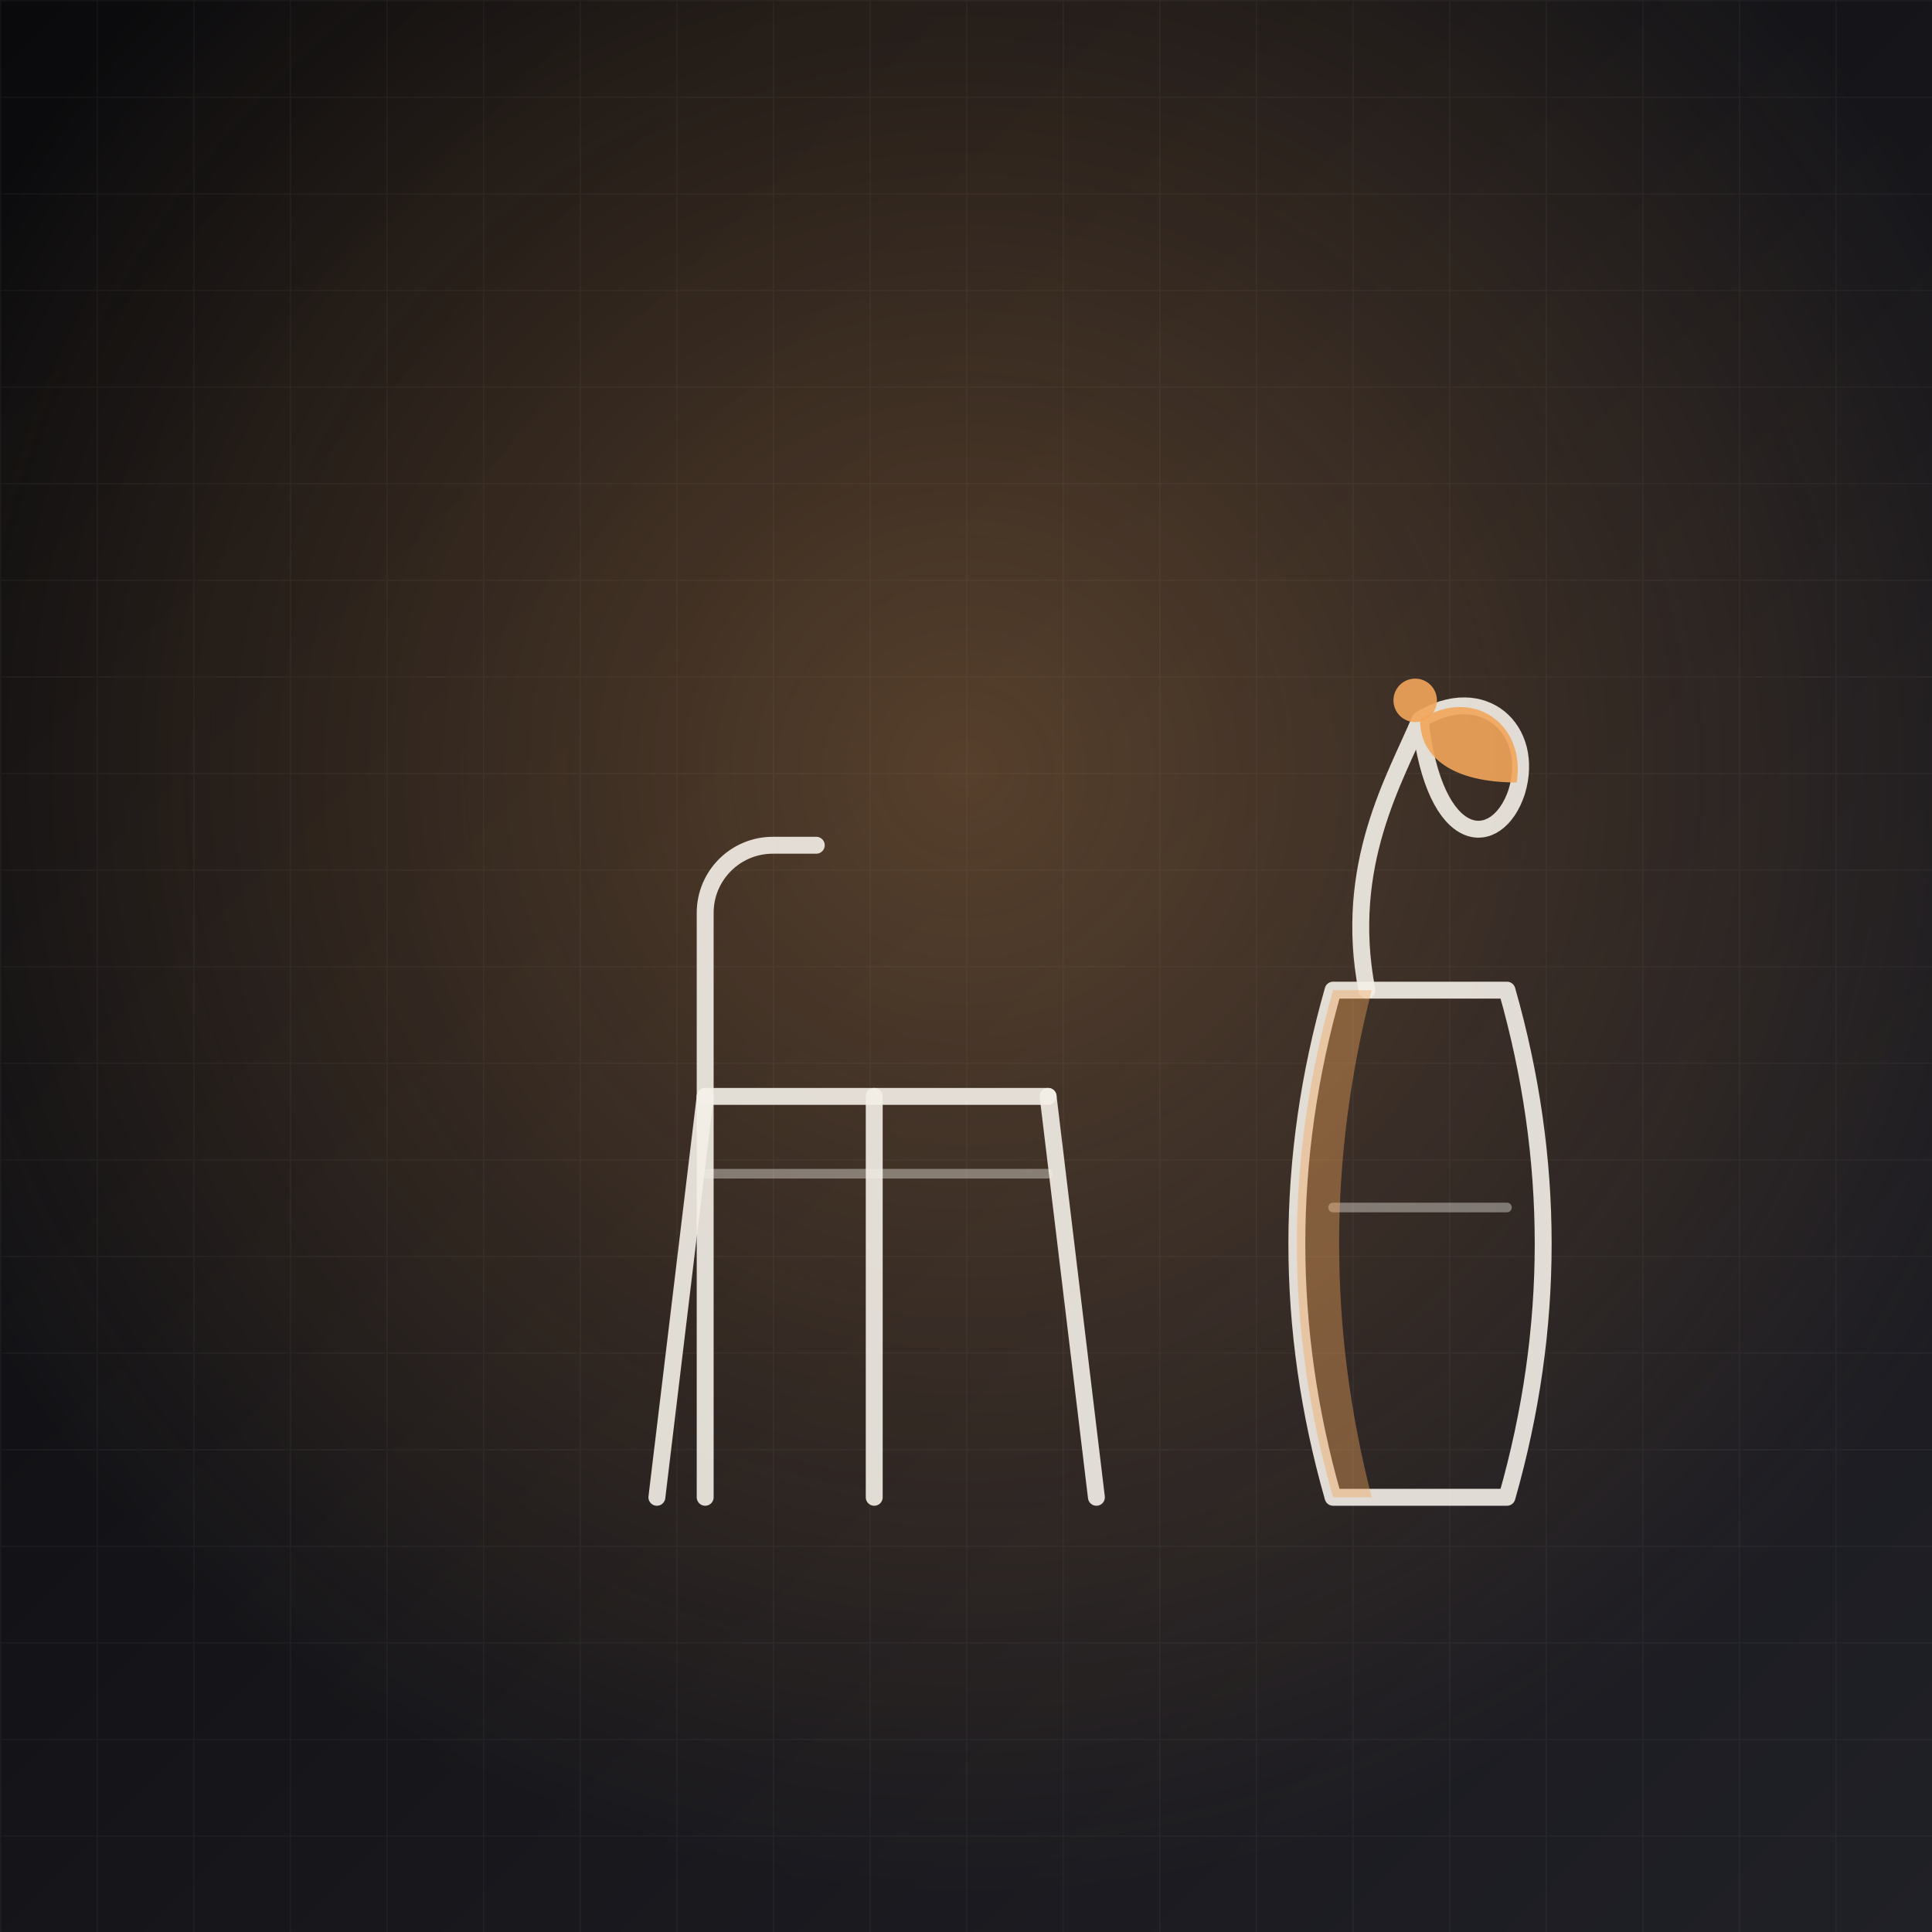
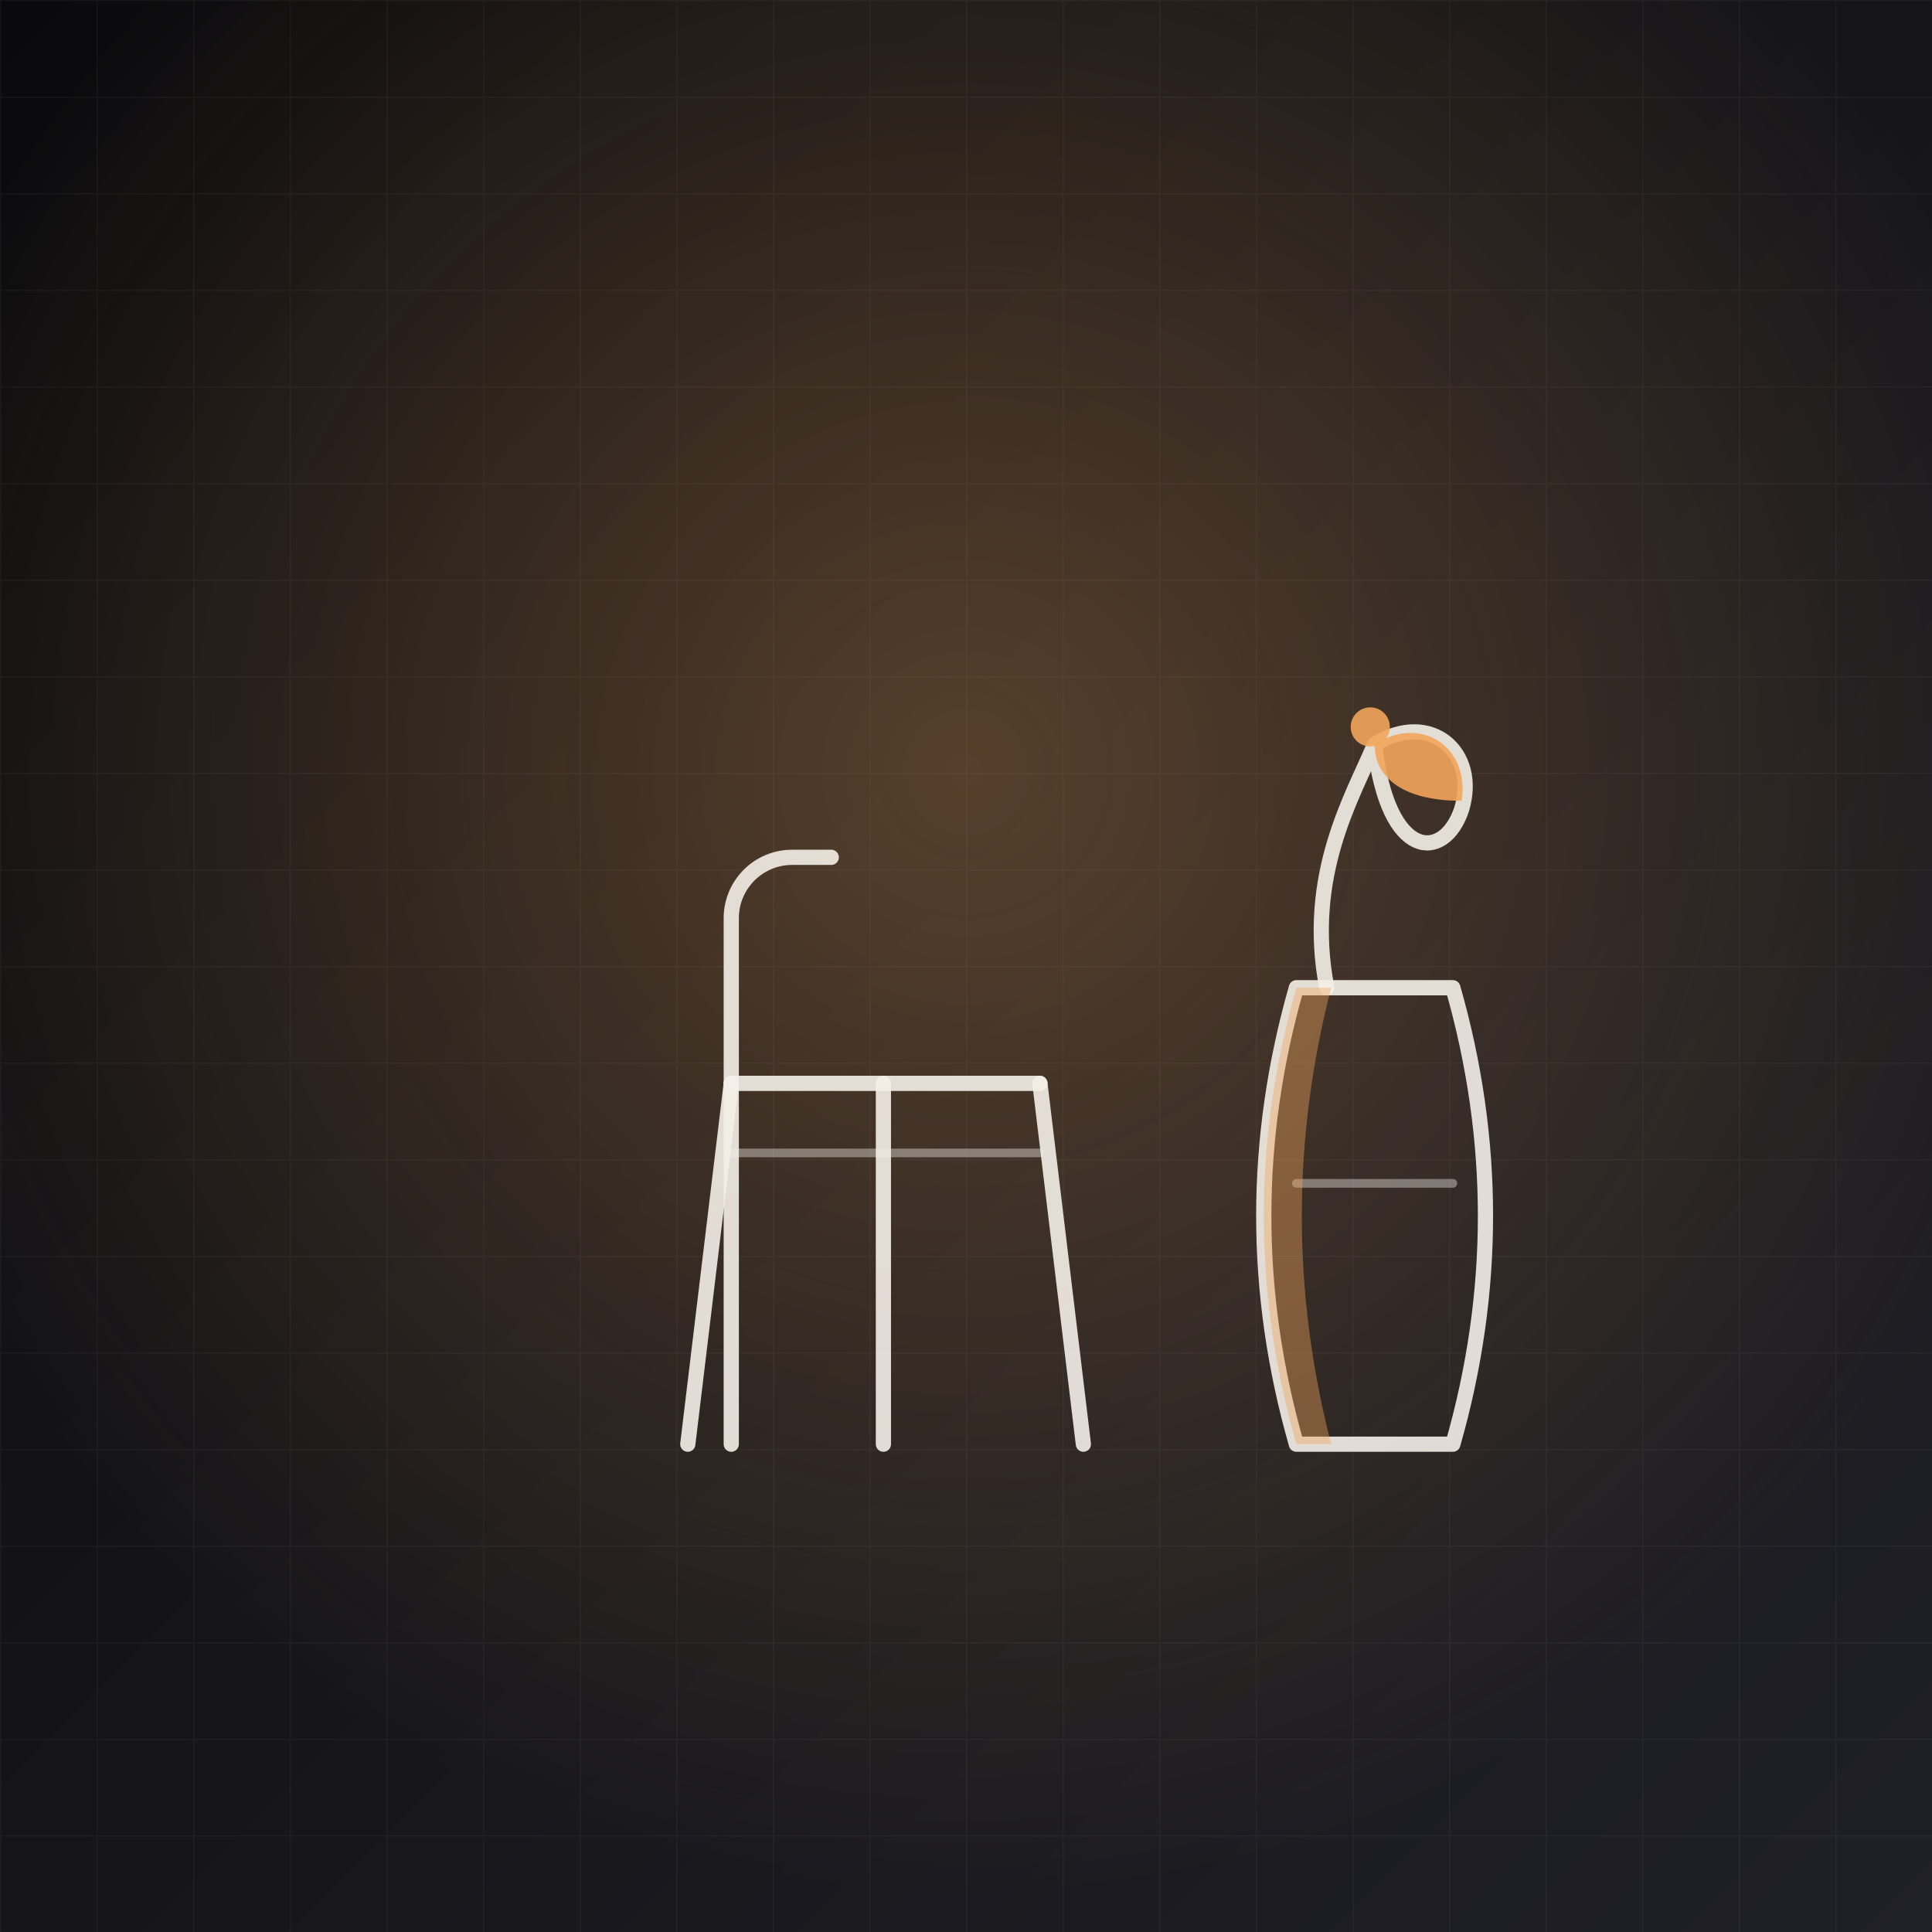
<svg xmlns="http://www.w3.org/2000/svg" viewBox="0 0 800 800" width="800" height="800" role="img" aria-label="Objetos y mobiliario">
  <defs>
    <linearGradient id="bg" x1="0" y1="0" x2="1" y2="1">
      <stop offset="0" stop-color="#0a0a0c" />
      <stop offset="1" stop-color="#202027" />
    </linearGradient>
    <radialGradient id="glow" cx="0.5" cy="0.4" r="0.58">
      <stop offset="0" stop-color="#f2a65a" stop-opacity="0.30" />
      <stop offset="1" stop-color="#f2a65a" stop-opacity="0" />
    </radialGradient>
    <pattern id="grid" width="40" height="40" patternUnits="userSpaceOnUse">
      <path d="M40 0H0V40" fill="none" stroke="#ffffff" stroke-opacity="0.04" stroke-width="1" />
    </pattern>
  </defs>
  <rect width="800" height="800" fill="url(#bg)" />
  <rect width="800" height="800" fill="url(#grid)" />
  <rect width="800" height="800" fill="url(#glow)" />
-   <g fill="none" stroke="#f4f0e8" stroke-opacity="0.9" stroke-width="7" stroke-linecap="round" stroke-linejoin="round">
-     <path d="M292 620V378a28 28 0 0 1 28-28h18" />
-     <path d="M292 454h142" />
-     <path d="M434 454l20 166M292 454l-20 166M362 454v166" />
-     <path d="M292 486h142" stroke-width="4" stroke-opacity="0.4" />
-     <path d="M552 620c-20-70-20-140 0-210h72c20 70 20 140 0 210Z" />
-     <path d="M566 410c-10-52 12-88 22-112M588 298c26-16 48 4 40 30-8 24-34 24-40-30Z" />
-     <path d="M552 500h72" stroke-width="4" stroke-opacity="0.4" />
-   </g>
-   <g fill="#f2a65a" fill-opacity="0.9">
-     <path d="M552 620c-20-70-20-140 0-210h16c-18 70-18 140 0 210Z" opacity="0.45" />
-     <path d="M588 298c22-14 44 2 40 26-26 0-40-10-40-26Z" />
-     <circle cx="586" cy="290" r="9" />
+   <g class="art-frame" transform="translate(400 400) scale(0.9) translate(-400 -400)">
+     <g fill="none" stroke="#f4f0e8" stroke-opacity="0.9" stroke-width="7" stroke-linecap="round" stroke-linejoin="round">
+       <path d="M292 620V378a28 28 0 0 1 28-28h18" />
+       <path d="M292 454h142" />
+       <path d="M434 454l20 166M292 454l-20 166M362 454v166" />
+       <path d="M292 486h142" stroke-width="4" stroke-opacity="0.4" />
+       <path d="M552 620c-20-70-20-140 0-210h72c20 70 20 140 0 210Z" />
+       <path d="M566 410c-10-52 12-88 22-112M588 298c26-16 48 4 40 30-8 24-34 24-40-30Z" />
+       <path d="M552 500h72" stroke-width="4" stroke-opacity="0.4" />
+     </g>
+     <g fill="#f2a65a" fill-opacity="0.9">
+       <path d="M552 620c-20-70-20-140 0-210h16c-18 70-18 140 0 210Z" opacity="0.45" />
+       <path d="M588 298c22-14 44 2 40 26-26 0-40-10-40-26Z" />
+       <circle cx="586" cy="290" r="9" />
+     </g>
  </g>
</svg>
